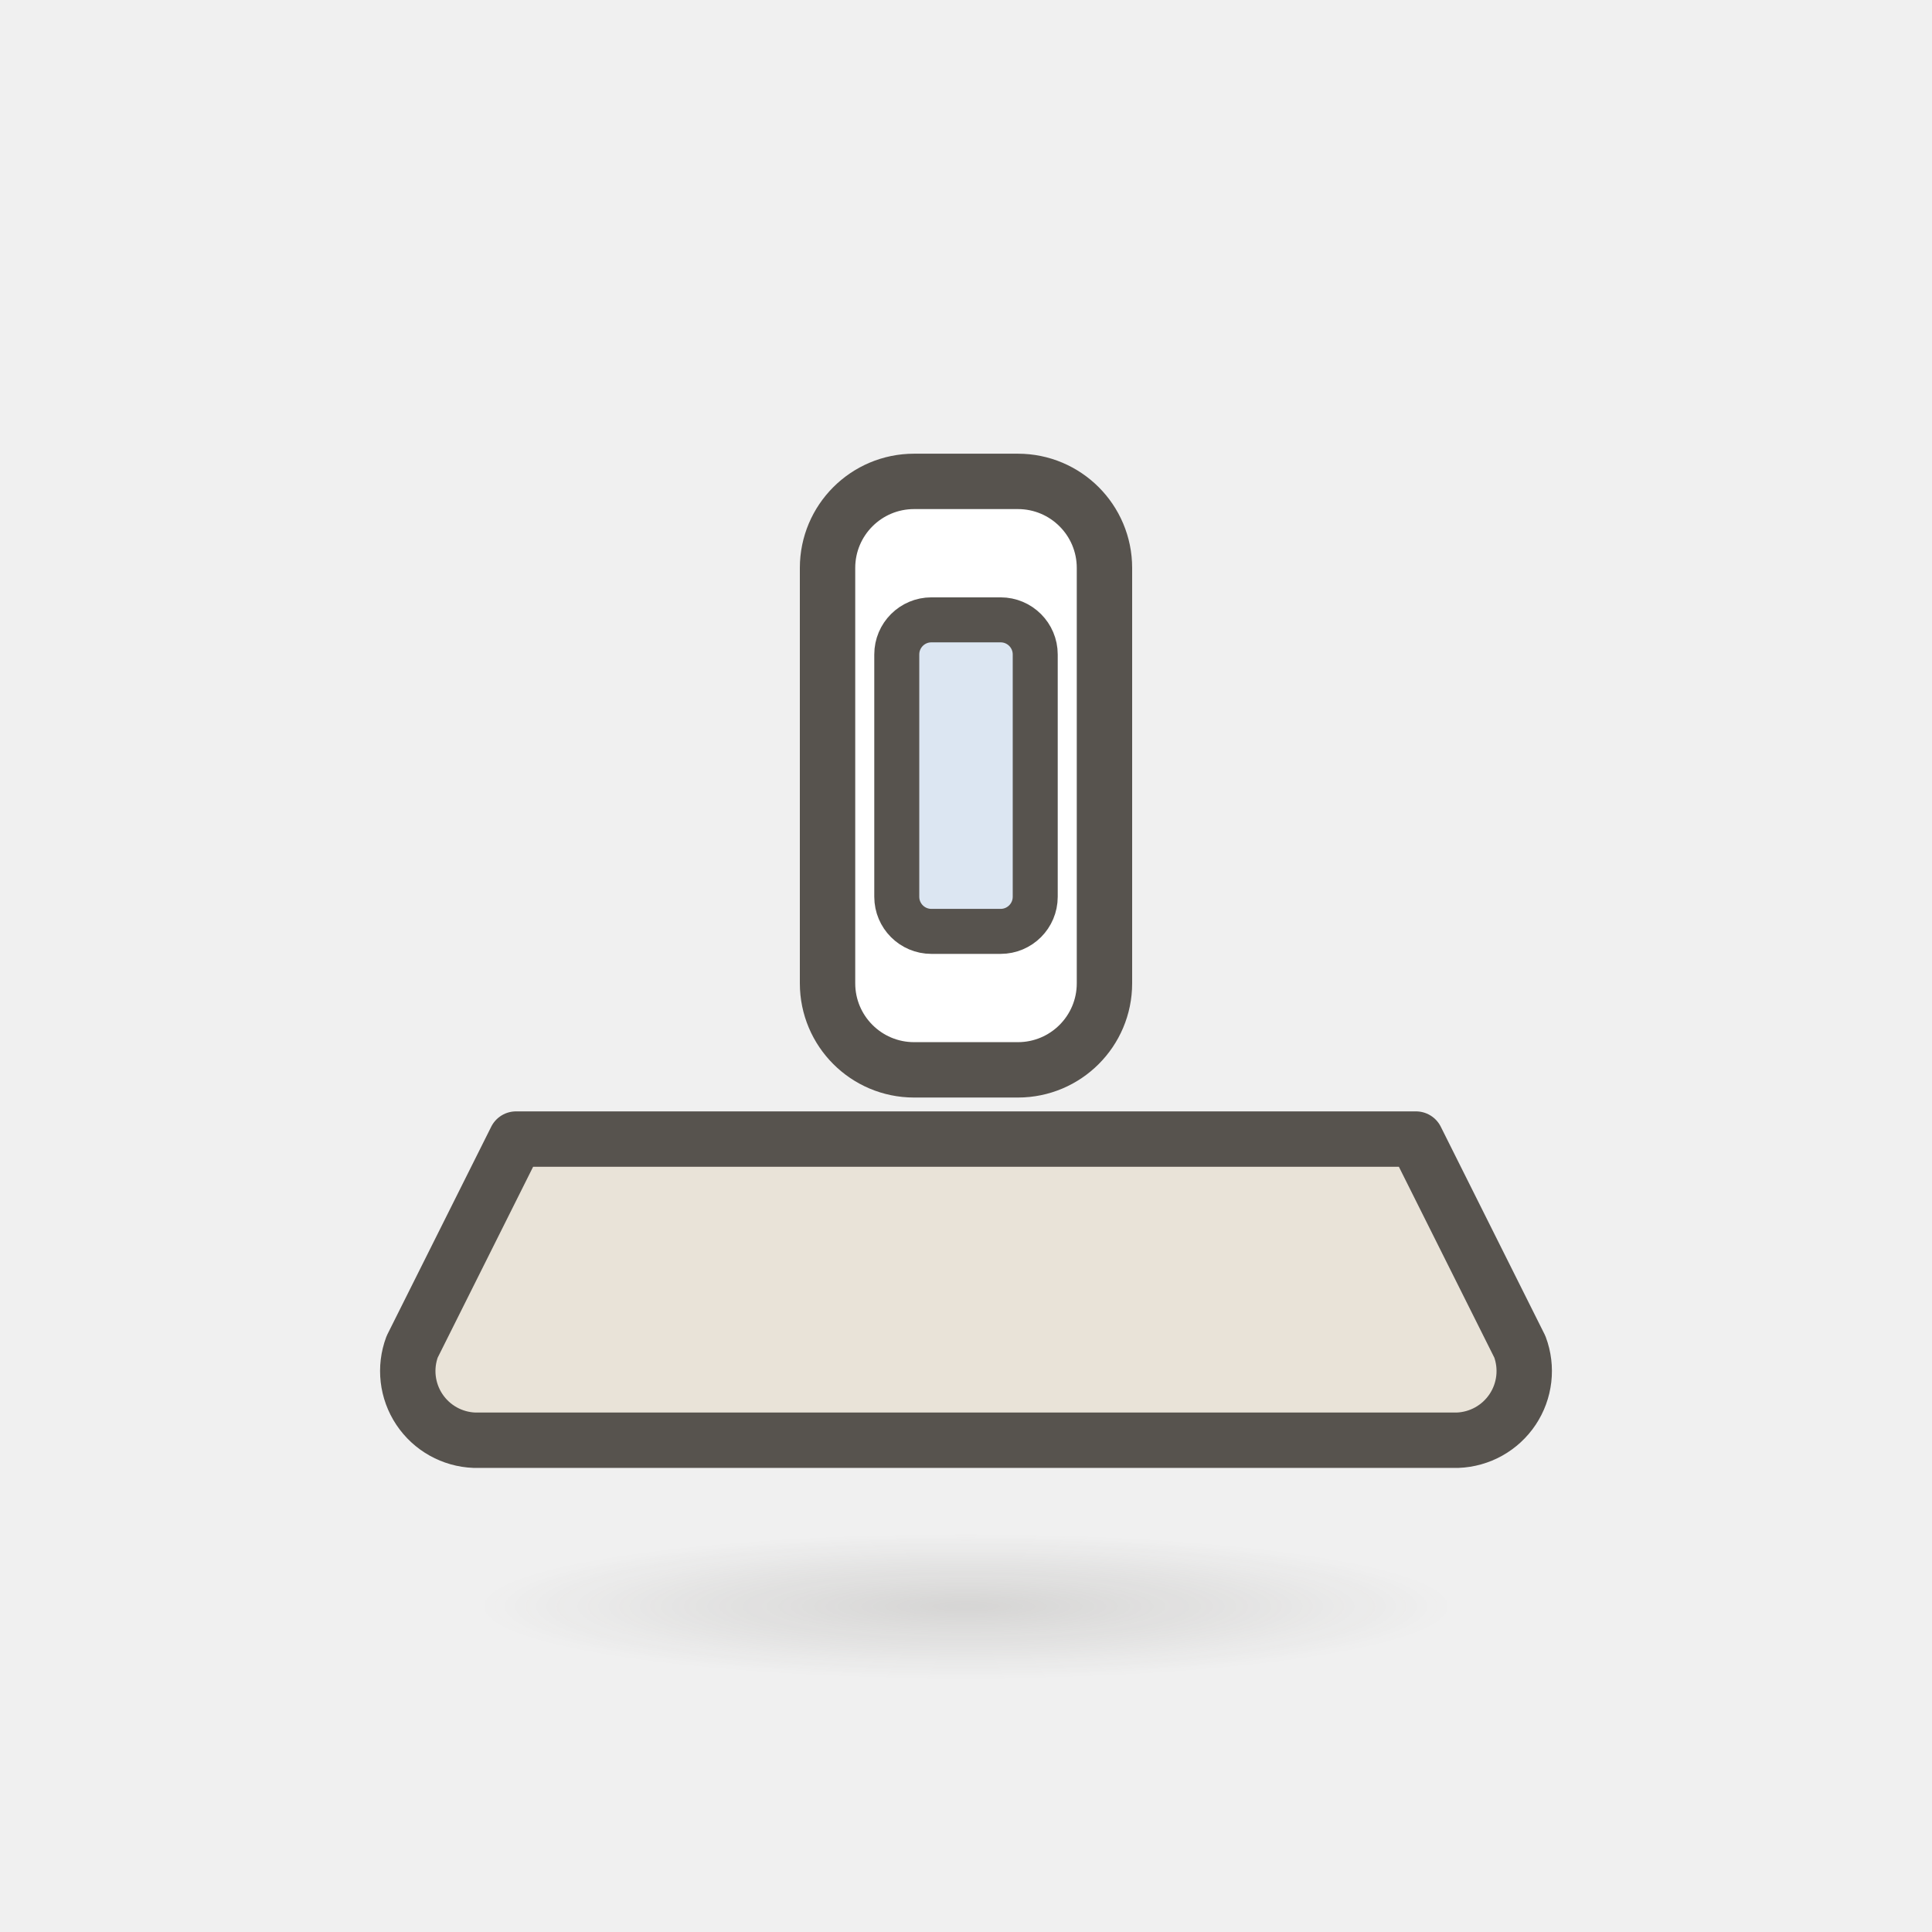
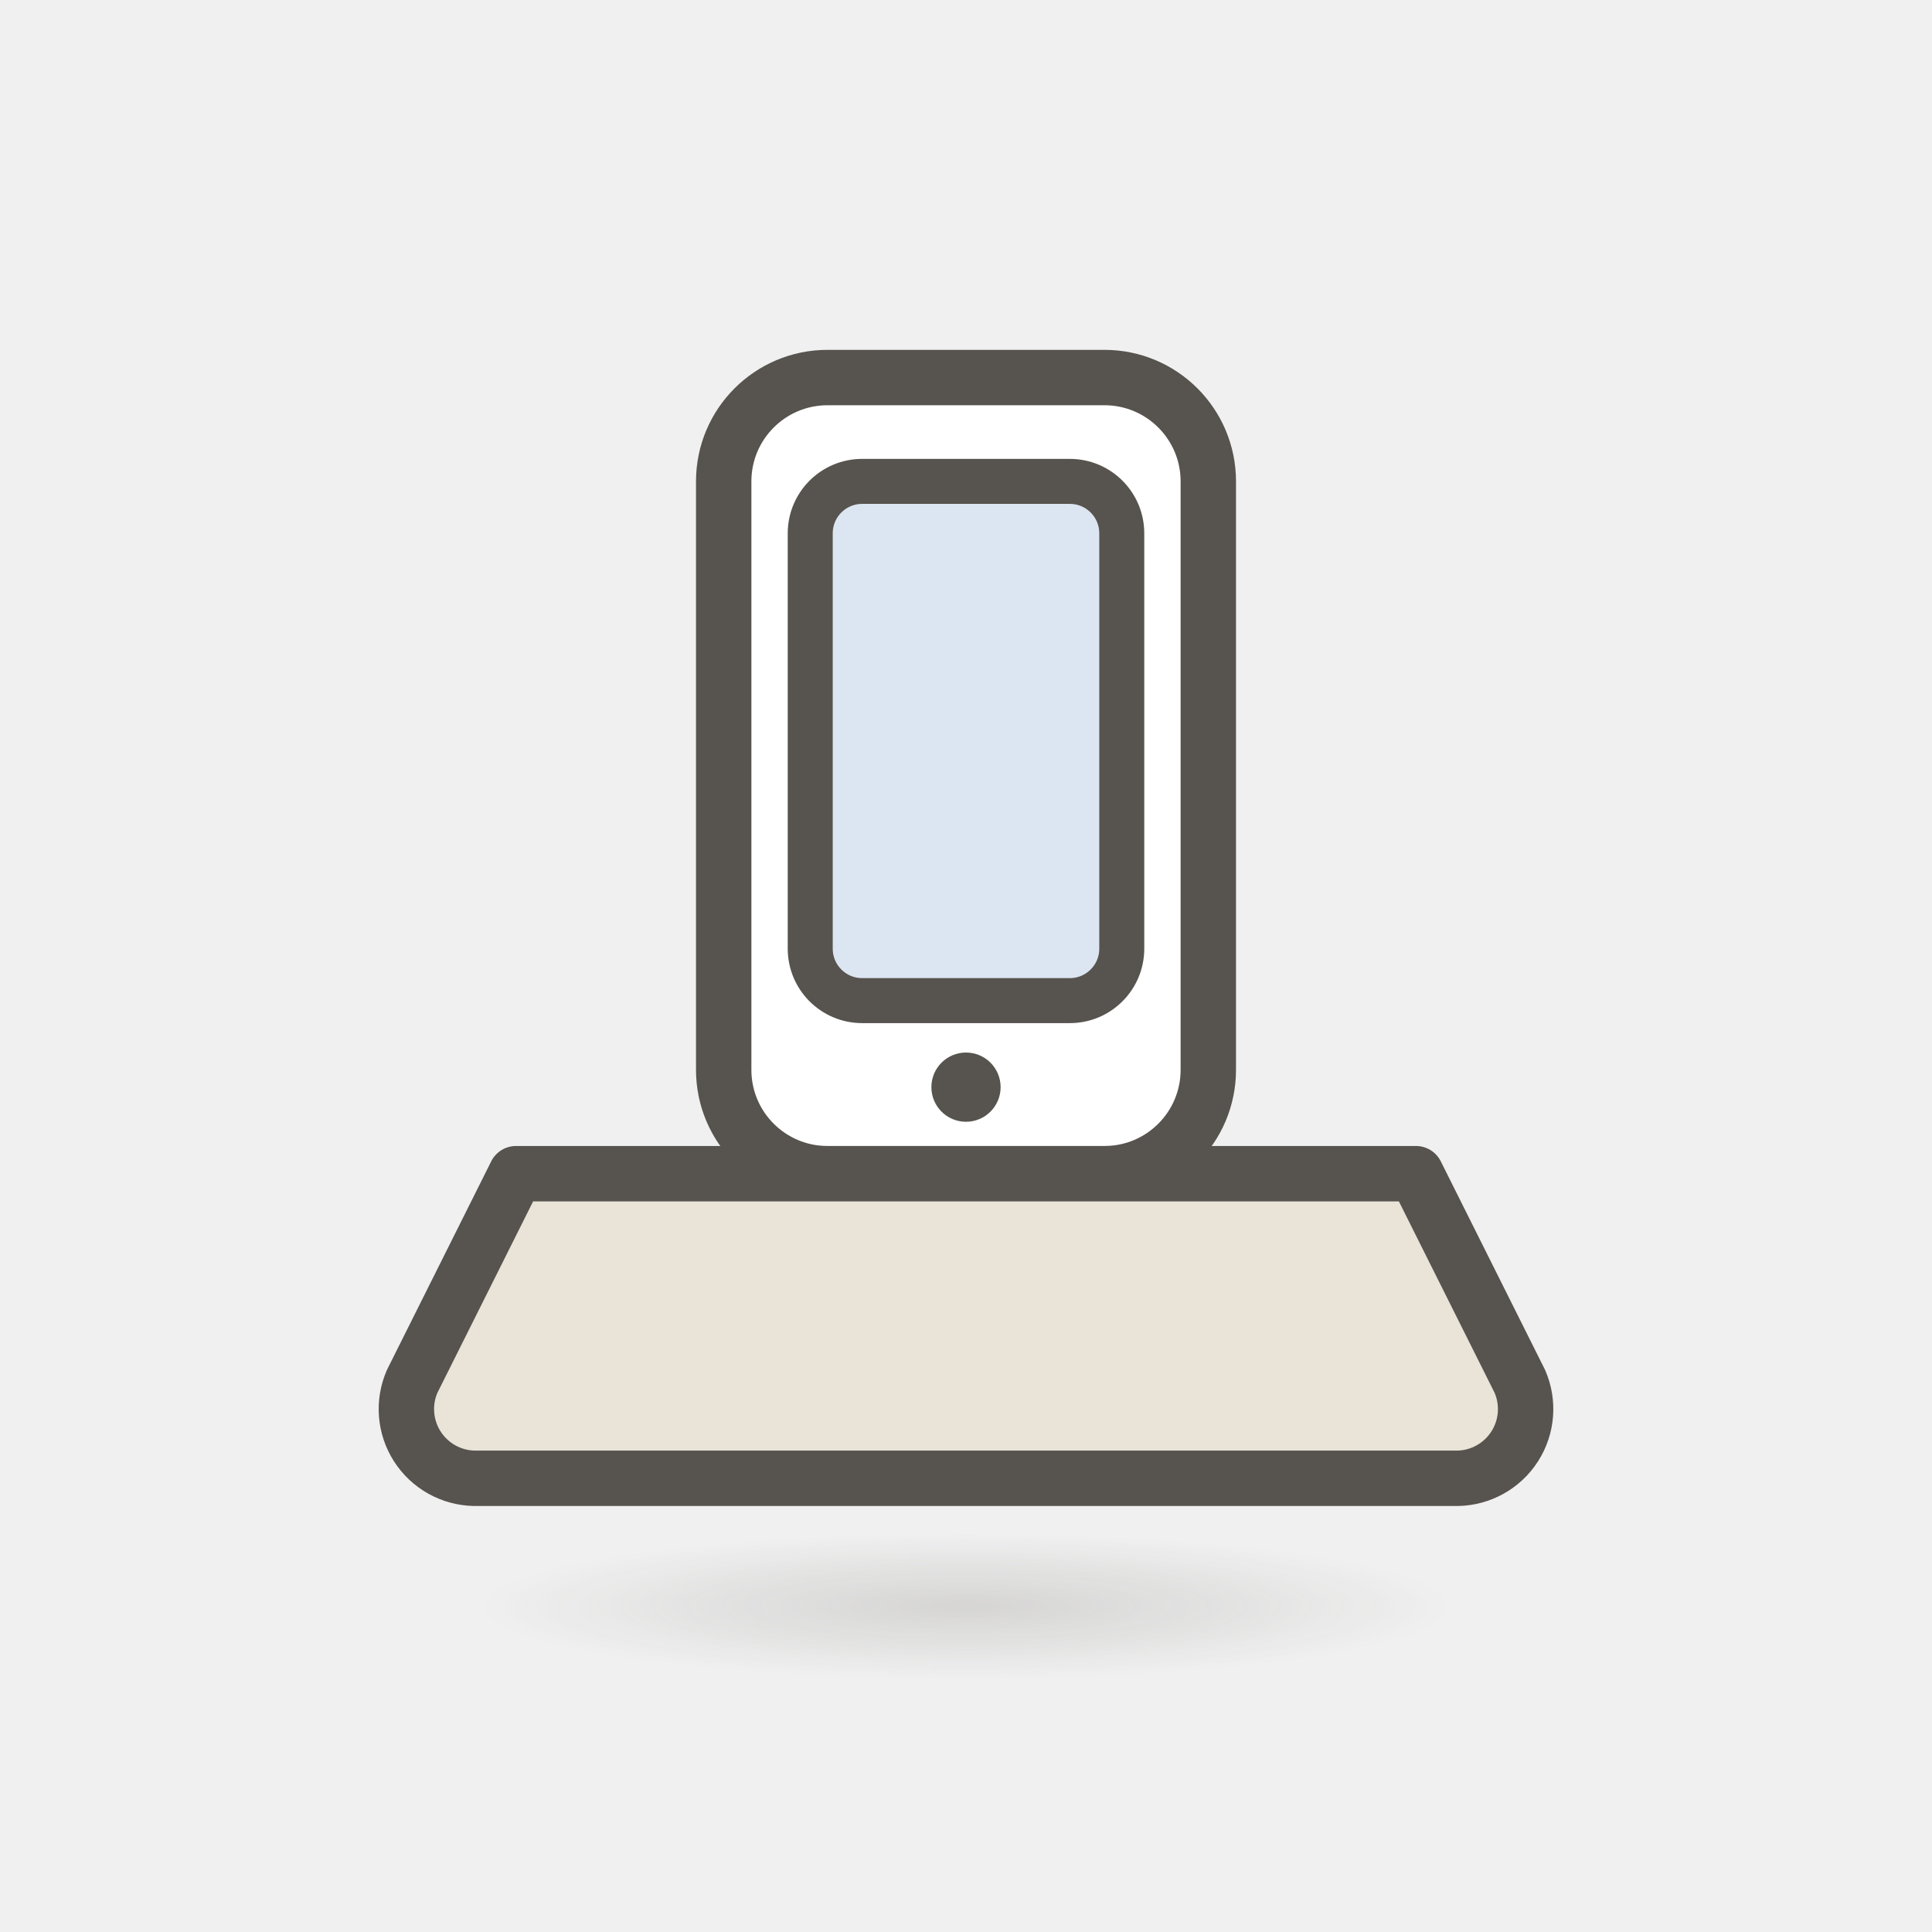
<svg xmlns="http://www.w3.org/2000/svg" viewBox="0 0 96 96" fill="none" stroke-linecap="round" stroke-linejoin="round">
  <g transform="translate(48 48) scale(0.86) translate(-48 -48)">
    <defs>
      <radialGradient id="sh">
        <stop offset="0" stop-color="#57534E" stop-opacity="0.17" />
        <stop offset="0.62" stop-color="#57534E" stop-opacity="0.07" />
        <stop offset="1" stop-color="#57534E" stop-opacity="0" />
      </radialGradient>
    </defs>
    <ellipse cx="48" cy="85" rx="28" ry="4.2" fill="url(#sh)" />
    <g stroke="#57534E" stroke-width="3.2">
-       <path d="M22 58h52l6 12a4 4 0 0 1-3.6 5.4H19.6A4 4 0 0 1 16 70z" fill="#E9E3D8" />
-       <rect x="40" y="20" width="16" height="34" rx="5" fill="#FFFFFF" />
-       <rect x="44" y="28" width="8" height="18" rx="2" fill="#DCE6F2" stroke-width="2.6" />
+       <rect x="34" y="14" width="28" height="46" rx="6" fill="#FFFFFF" />
+       <rect x="39" y="20" width="18" height="30" rx="3" fill="#DCE6F2" stroke-width="2.6" />
+       <path d="M22 60h52l6 12a4 4 0 0 1-3.6 5.6H19.6A4 4 0 0 1 16 72z" fill="#E9E3D8" />
+       <circle cx="48" cy="55" r="2" fill="#57534E" stroke="none" />
    </g>
  </g>
</svg>
